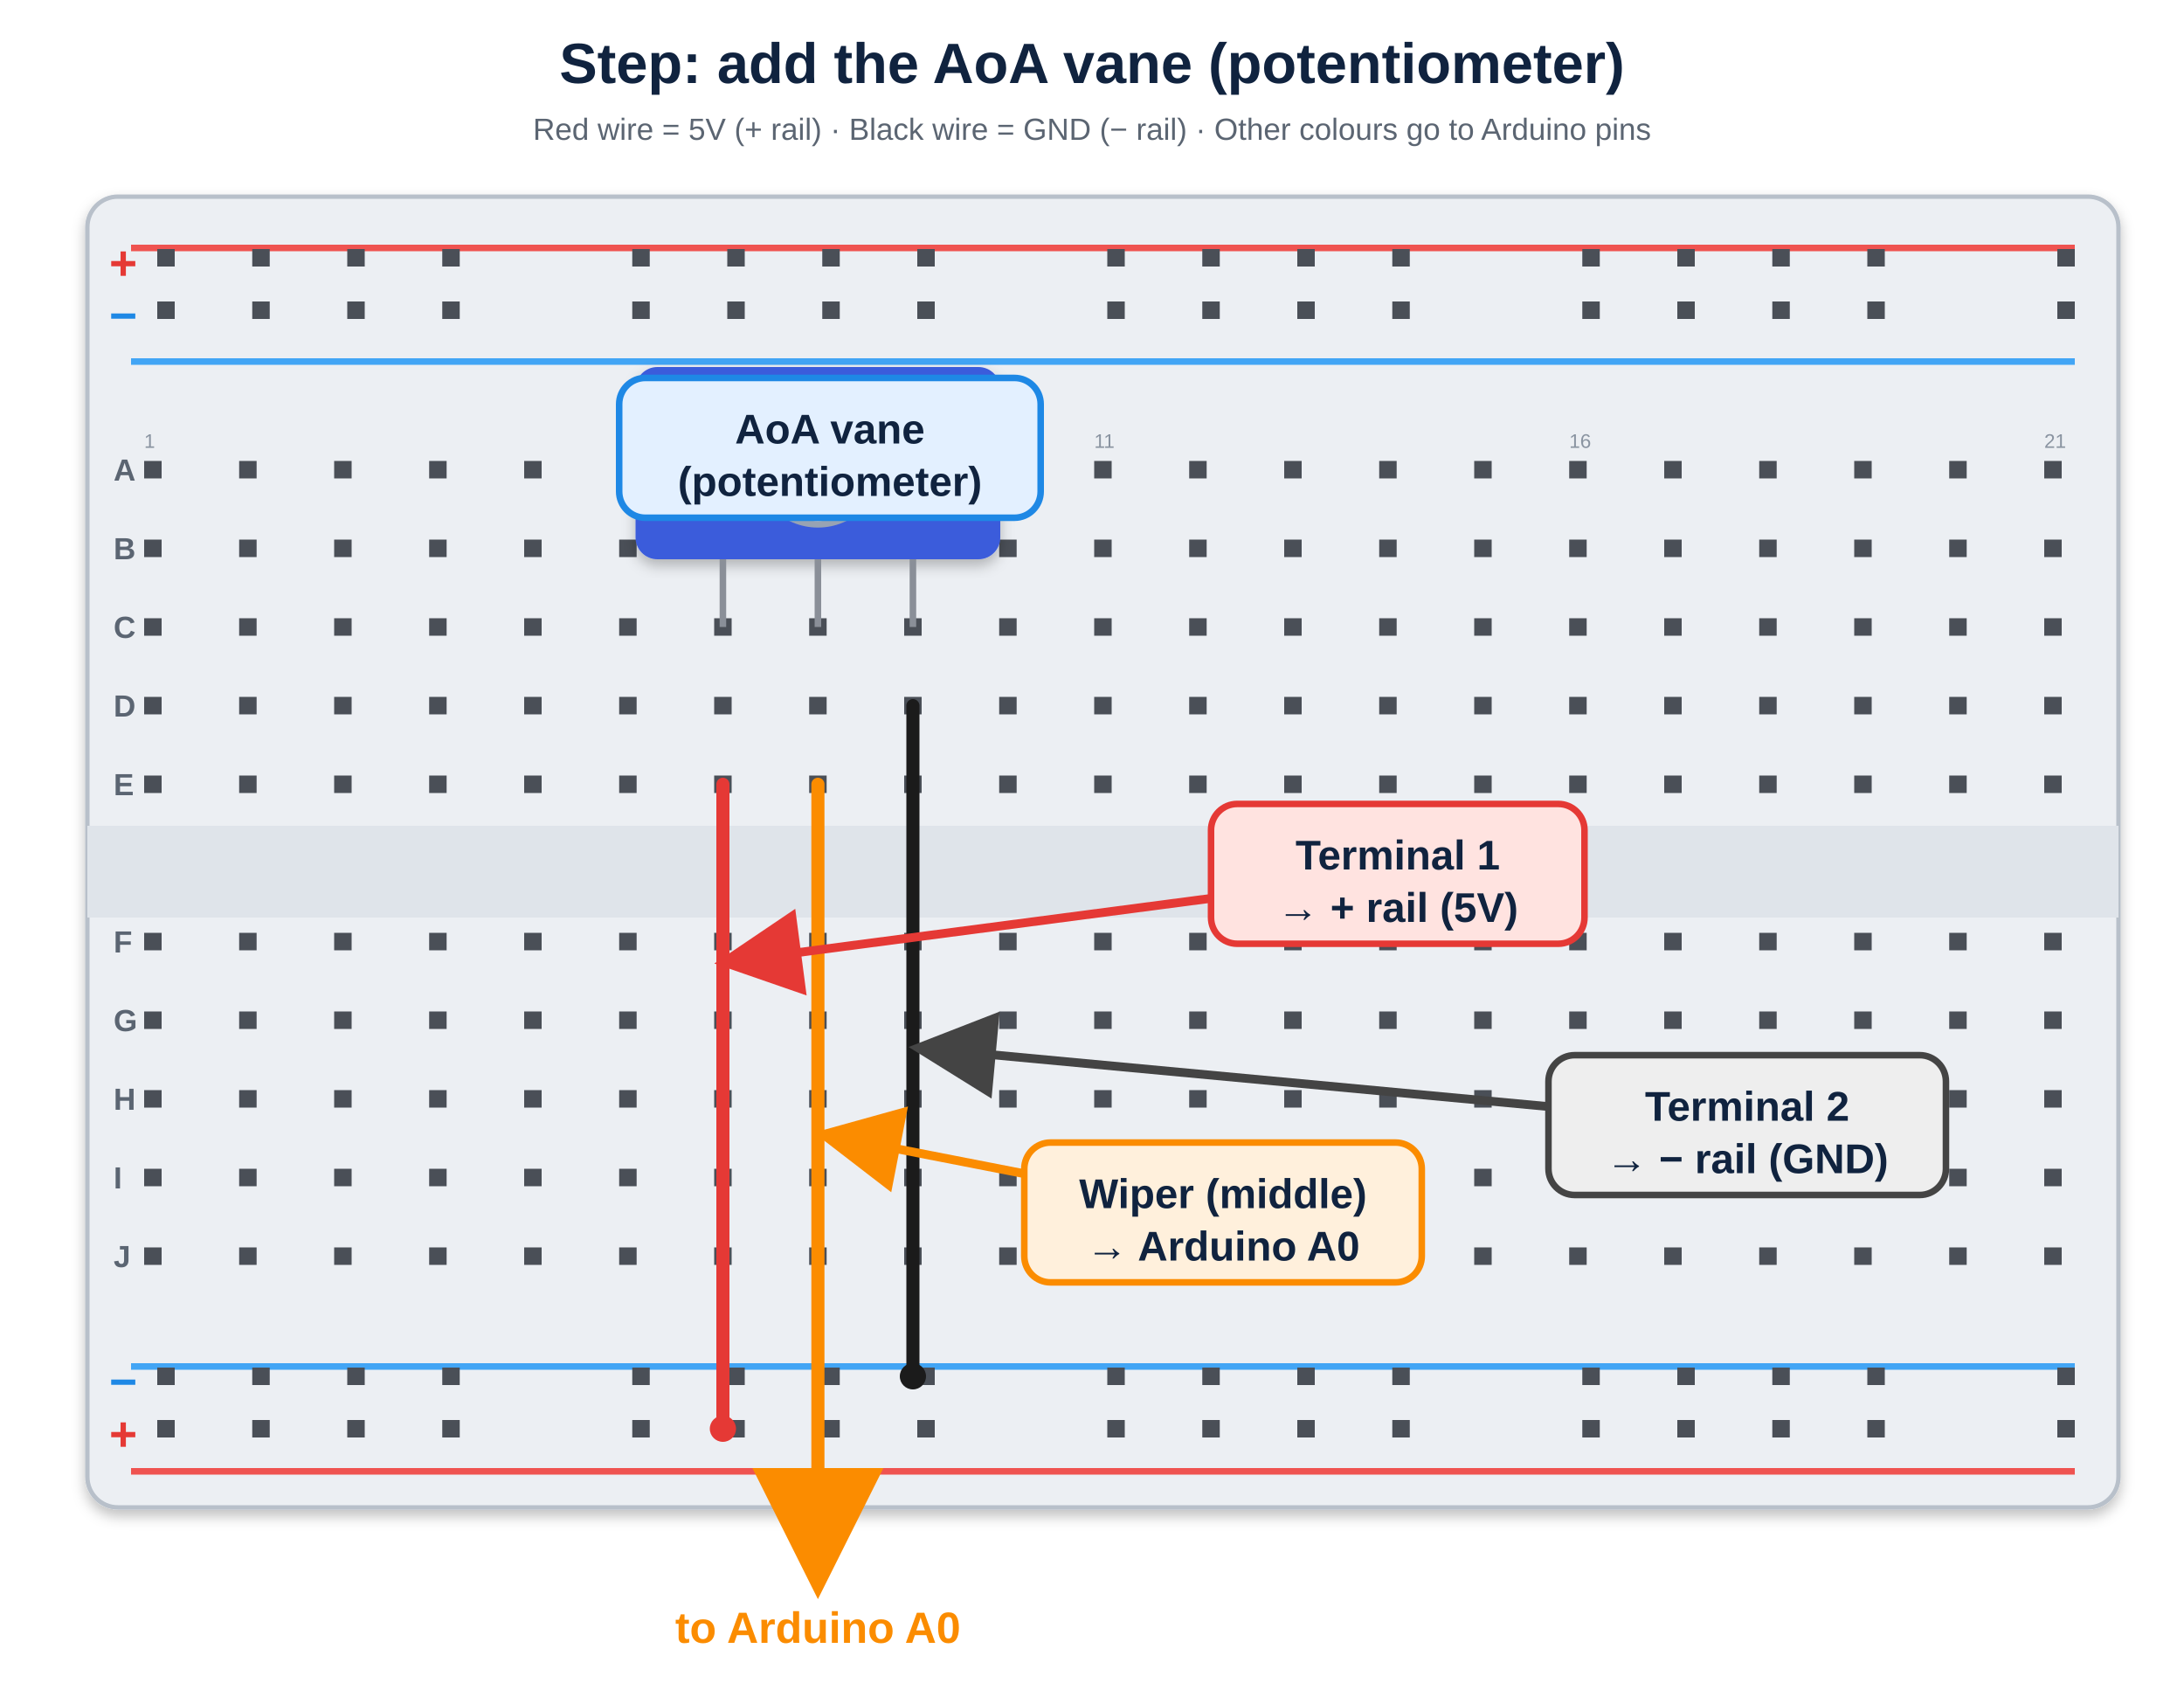
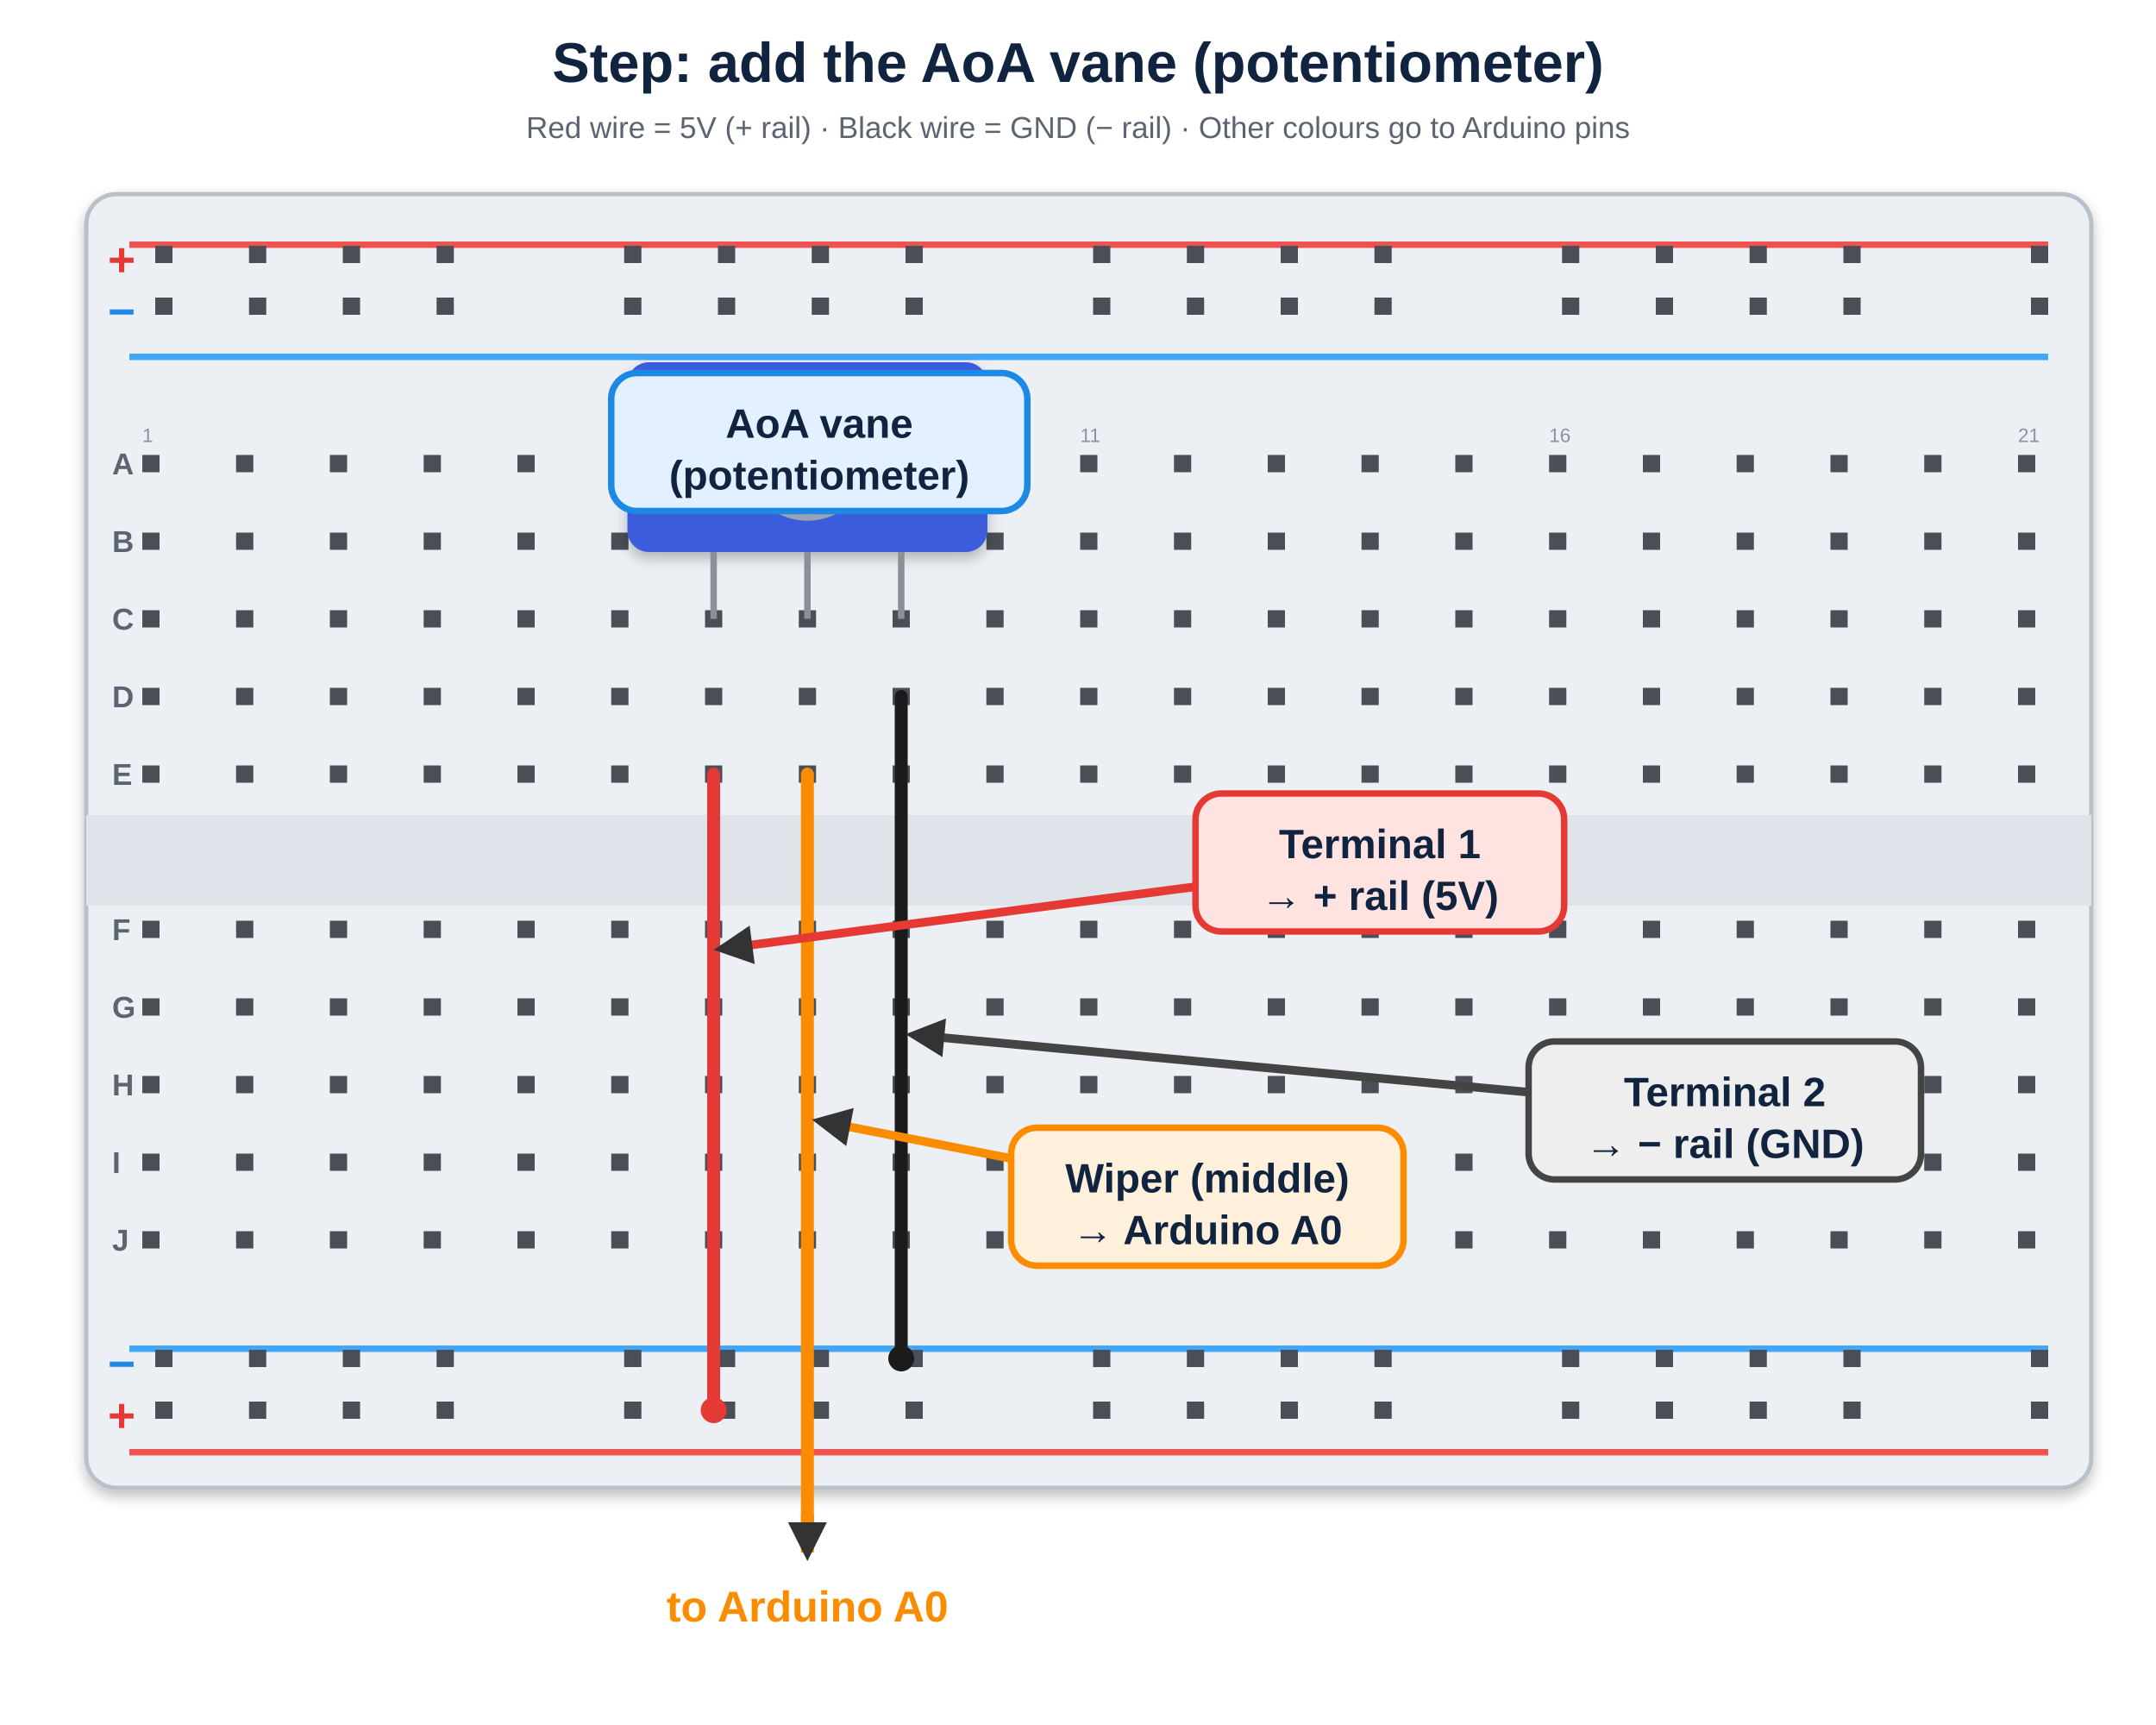
- <svg xmlns="http://www.w3.org/2000/svg" viewBox="0 0 1000 780" width="1000" height="780" font-family="Segoe UI, Arial, sans-serif">
-   <rect width="1000" height="780" fill="#fff" />
+ <svg xmlns="http://www.w3.org/2000/svg" viewBox="0 0 1000 800" width="1000" height="800" font-family="Segoe UI, Arial, sans-serif">
+   <rect width="1000" height="800" fill="#fff" />
  <text x="500" y="38" text-anchor="middle" font-size="26" font-weight="800" fill="#10233f">Step: add the AoA vane (potentiometer)</text>
  <text x="500" y="64" text-anchor="middle" font-size="14" fill="#5b6572">Red wire = 5V (+ rail) · Black wire = GND (− rail) · Other colours go to Arduino pins</text>
  <defs>
-     <marker id="ar" markerWidth="10" markerHeight="10" refX="8" refY="5" orient="auto">
-       <path d="M0 0 L10 5 L0 10 Z" fill="context-stroke" />
+     <marker id="ar" markerUnits="userSpaceOnUse" markerWidth="18" markerHeight="18" refX="14" refY="9" orient="auto">
+       <path d="M0 0 L18 9 L0 18 Z" fill="#333" />
    </marker>
    <filter id="sh">
      <feDropShadow dx="0" dy="3" stdDeviation="3" flood-opacity=".25" />
    </filter>
  </defs>
  <rect x="40" y="90" width="930" height="600" rx="14" fill="#eceff3" stroke="#b8c0ca" stroke-width="2" filter="url(#sh)" />
  <rect x="40" y="378" width="930" height="42" fill="#dfe4ea" />
  <rect x="60" y="112" width="890" height="3" fill="#ef5350" />
  <rect x="60" y="164" width="890" height="3" fill="#42a5f5" />
  <rect x="60" y="624" width="890" height="3" fill="#42a5f5" />
  <rect x="60" y="672" width="890" height="3" fill="#ef5350" />
  <text x="50" y="128" font-size="22" font-weight="700" fill="#e53935">+</text>
  <text x="50" y="152" font-size="22" font-weight="700" fill="#1e88e5">−</text>
  <text x="50" y="640" font-size="22" font-weight="700" fill="#1e88e5">−</text>
  <text x="50" y="664" font-size="22" font-weight="700" fill="#e53935">+</text>
  <rect x="66" y="211" width="8" height="8" fill="#4a4f57" />
  <rect x="66" y="247" width="8" height="8" fill="#4a4f57" />
  <rect x="66" y="283" width="8" height="8" fill="#4a4f57" />
  <rect x="66" y="319" width="8" height="8" fill="#4a4f57" />
  <rect x="66" y="355" width="8" height="8" fill="#4a4f57" />
  <rect x="66" y="427" width="8" height="8" fill="#4a4f57" />
  <rect x="66" y="463" width="8" height="8" fill="#4a4f57" />
  <rect x="66" y="499" width="8" height="8" fill="#4a4f57" />
  <rect x="66" y="535" width="8" height="8" fill="#4a4f57" />
  <rect x="66" y="571" width="8" height="8" fill="#4a4f57" />
  <rect x="72" y="114" width="8" height="8" fill="#4a4f57" />
  <rect x="72" y="138" width="8" height="8" fill="#4a4f57" />
  <rect x="72" y="626" width="8" height="8" fill="#4a4f57" />
  <rect x="72" y="650" width="8" height="8" fill="#4a4f57" />
  <rect x="109.5" y="211" width="8" height="8" fill="#4a4f57" />
  <rect x="109.5" y="247" width="8" height="8" fill="#4a4f57" />
  <rect x="109.5" y="283" width="8" height="8" fill="#4a4f57" />
  <rect x="109.5" y="319" width="8" height="8" fill="#4a4f57" />
  <rect x="109.5" y="355" width="8" height="8" fill="#4a4f57" />
  <rect x="109.5" y="427" width="8" height="8" fill="#4a4f57" />
  <rect x="109.5" y="463" width="8" height="8" fill="#4a4f57" />
  <rect x="109.5" y="499" width="8" height="8" fill="#4a4f57" />
  <rect x="109.5" y="535" width="8" height="8" fill="#4a4f57" />
  <rect x="109.5" y="571" width="8" height="8" fill="#4a4f57" />
  <rect x="115.5" y="114" width="8" height="8" fill="#4a4f57" />
  <rect x="115.5" y="138" width="8" height="8" fill="#4a4f57" />
  <rect x="115.5" y="626" width="8" height="8" fill="#4a4f57" />
  <rect x="115.5" y="650" width="8" height="8" fill="#4a4f57" />
  <rect x="153" y="211" width="8" height="8" fill="#4a4f57" />
  <rect x="153" y="247" width="8" height="8" fill="#4a4f57" />
  <rect x="153" y="283" width="8" height="8" fill="#4a4f57" />
  <rect x="153" y="319" width="8" height="8" fill="#4a4f57" />
  <rect x="153" y="355" width="8" height="8" fill="#4a4f57" />
  <rect x="153" y="427" width="8" height="8" fill="#4a4f57" />
  <rect x="153" y="463" width="8" height="8" fill="#4a4f57" />
  <rect x="153" y="499" width="8" height="8" fill="#4a4f57" />
  <rect x="153" y="535" width="8" height="8" fill="#4a4f57" />
  <rect x="153" y="571" width="8" height="8" fill="#4a4f57" />
  <rect x="159" y="114" width="8" height="8" fill="#4a4f57" />
  <rect x="159" y="138" width="8" height="8" fill="#4a4f57" />
  <rect x="159" y="626" width="8" height="8" fill="#4a4f57" />
  <rect x="159" y="650" width="8" height="8" fill="#4a4f57" />
  <rect x="196.5" y="211" width="8" height="8" fill="#4a4f57" />
  <rect x="196.5" y="247" width="8" height="8" fill="#4a4f57" />
  <rect x="196.5" y="283" width="8" height="8" fill="#4a4f57" />
  <rect x="196.5" y="319" width="8" height="8" fill="#4a4f57" />
  <rect x="196.5" y="355" width="8" height="8" fill="#4a4f57" />
  <rect x="196.5" y="427" width="8" height="8" fill="#4a4f57" />
  <rect x="196.5" y="463" width="8" height="8" fill="#4a4f57" />
  <rect x="196.5" y="499" width="8" height="8" fill="#4a4f57" />
  <rect x="196.5" y="535" width="8" height="8" fill="#4a4f57" />
  <rect x="196.5" y="571" width="8" height="8" fill="#4a4f57" />
  <rect x="202.5" y="114" width="8" height="8" fill="#4a4f57" />
  <rect x="202.5" y="138" width="8" height="8" fill="#4a4f57" />
  <rect x="202.5" y="626" width="8" height="8" fill="#4a4f57" />
  <rect x="202.5" y="650" width="8" height="8" fill="#4a4f57" />
  <rect x="240" y="211" width="8" height="8" fill="#4a4f57" />
  <rect x="240" y="247" width="8" height="8" fill="#4a4f57" />
  <rect x="240" y="283" width="8" height="8" fill="#4a4f57" />
  <rect x="240" y="319" width="8" height="8" fill="#4a4f57" />
  <rect x="240" y="355" width="8" height="8" fill="#4a4f57" />
  <rect x="240" y="427" width="8" height="8" fill="#4a4f57" />
  <rect x="240" y="463" width="8" height="8" fill="#4a4f57" />
  <rect x="240" y="499" width="8" height="8" fill="#4a4f57" />
  <rect x="240" y="535" width="8" height="8" fill="#4a4f57" />
  <rect x="240" y="571" width="8" height="8" fill="#4a4f57" />
  <rect x="283.5" y="211" width="8" height="8" fill="#4a4f57" />
  <rect x="283.5" y="247" width="8" height="8" fill="#4a4f57" />
  <rect x="283.5" y="283" width="8" height="8" fill="#4a4f57" />
  <rect x="283.5" y="319" width="8" height="8" fill="#4a4f57" />
  <rect x="283.5" y="355" width="8" height="8" fill="#4a4f57" />
  <rect x="283.5" y="427" width="8" height="8" fill="#4a4f57" />
  <rect x="283.5" y="463" width="8" height="8" fill="#4a4f57" />
  <rect x="283.5" y="499" width="8" height="8" fill="#4a4f57" />
  <rect x="283.5" y="535" width="8" height="8" fill="#4a4f57" />
  <rect x="283.5" y="571" width="8" height="8" fill="#4a4f57" />
  <rect x="289.5" y="114" width="8" height="8" fill="#4a4f57" />
  <rect x="289.5" y="138" width="8" height="8" fill="#4a4f57" />
  <rect x="289.5" y="626" width="8" height="8" fill="#4a4f57" />
  <rect x="289.5" y="650" width="8" height="8" fill="#4a4f57" />
  <rect x="327" y="211" width="8" height="8" fill="#4a4f57" />
  <rect x="327" y="247" width="8" height="8" fill="#4a4f57" />
  <rect x="327" y="283" width="8" height="8" fill="#4a4f57" />
  <rect x="327" y="319" width="8" height="8" fill="#4a4f57" />
  <rect x="327" y="355" width="8" height="8" fill="#4a4f57" />
  <rect x="327" y="427" width="8" height="8" fill="#4a4f57" />
  <rect x="327" y="463" width="8" height="8" fill="#4a4f57" />
  <rect x="327" y="499" width="8" height="8" fill="#4a4f57" />
  <rect x="327" y="535" width="8" height="8" fill="#4a4f57" />
  <rect x="327" y="571" width="8" height="8" fill="#4a4f57" />
  <rect x="333" y="114" width="8" height="8" fill="#4a4f57" />
  <rect x="333" y="138" width="8" height="8" fill="#4a4f57" />
  <rect x="333" y="626" width="8" height="8" fill="#4a4f57" />
  <rect x="333" y="650" width="8" height="8" fill="#4a4f57" />
  <rect x="370.5" y="211" width="8" height="8" fill="#4a4f57" />
  <rect x="370.5" y="247" width="8" height="8" fill="#4a4f57" />
  <rect x="370.5" y="283" width="8" height="8" fill="#4a4f57" />
  <rect x="370.5" y="319" width="8" height="8" fill="#4a4f57" />
  <rect x="370.5" y="355" width="8" height="8" fill="#4a4f57" />
  <rect x="370.5" y="427" width="8" height="8" fill="#4a4f57" />
  <rect x="370.5" y="463" width="8" height="8" fill="#4a4f57" />
  <rect x="370.5" y="499" width="8" height="8" fill="#4a4f57" />
  <rect x="370.5" y="535" width="8" height="8" fill="#4a4f57" />
  <rect x="370.5" y="571" width="8" height="8" fill="#4a4f57" />
  <rect x="376.5" y="114" width="8" height="8" fill="#4a4f57" />
  <rect x="376.5" y="138" width="8" height="8" fill="#4a4f57" />
  <rect x="376.5" y="626" width="8" height="8" fill="#4a4f57" />
  <rect x="376.5" y="650" width="8" height="8" fill="#4a4f57" />
  <rect x="414" y="211" width="8" height="8" fill="#4a4f57" />
  <rect x="414" y="247" width="8" height="8" fill="#4a4f57" />
  <rect x="414" y="283" width="8" height="8" fill="#4a4f57" />
  <rect x="414" y="319" width="8" height="8" fill="#4a4f57" />
  <rect x="414" y="355" width="8" height="8" fill="#4a4f57" />
  <rect x="414" y="427" width="8" height="8" fill="#4a4f57" />
  <rect x="414" y="463" width="8" height="8" fill="#4a4f57" />
  <rect x="414" y="499" width="8" height="8" fill="#4a4f57" />
  <rect x="414" y="535" width="8" height="8" fill="#4a4f57" />
  <rect x="414" y="571" width="8" height="8" fill="#4a4f57" />
  <rect x="420" y="114" width="8" height="8" fill="#4a4f57" />
  <rect x="420" y="138" width="8" height="8" fill="#4a4f57" />
  <rect x="420" y="626" width="8" height="8" fill="#4a4f57" />
  <rect x="420" y="650" width="8" height="8" fill="#4a4f57" />
  <rect x="457.5" y="211" width="8" height="8" fill="#4a4f57" />
  <rect x="457.5" y="247" width="8" height="8" fill="#4a4f57" />
  <rect x="457.5" y="283" width="8" height="8" fill="#4a4f57" />
  <rect x="457.5" y="319" width="8" height="8" fill="#4a4f57" />
  <rect x="457.5" y="355" width="8" height="8" fill="#4a4f57" />
  <rect x="457.5" y="427" width="8" height="8" fill="#4a4f57" />
  <rect x="457.5" y="463" width="8" height="8" fill="#4a4f57" />
  <rect x="457.5" y="499" width="8" height="8" fill="#4a4f57" />
  <rect x="457.5" y="535" width="8" height="8" fill="#4a4f57" />
  <rect x="457.5" y="571" width="8" height="8" fill="#4a4f57" />
  <rect x="501" y="211" width="8" height="8" fill="#4a4f57" />
  <rect x="501" y="247" width="8" height="8" fill="#4a4f57" />
  <rect x="501" y="283" width="8" height="8" fill="#4a4f57" />
  <rect x="501" y="319" width="8" height="8" fill="#4a4f57" />
  <rect x="501" y="355" width="8" height="8" fill="#4a4f57" />
  <rect x="501" y="427" width="8" height="8" fill="#4a4f57" />
  <rect x="501" y="463" width="8" height="8" fill="#4a4f57" />
  <rect x="501" y="499" width="8" height="8" fill="#4a4f57" />
  <rect x="501" y="535" width="8" height="8" fill="#4a4f57" />
  <rect x="501" y="571" width="8" height="8" fill="#4a4f57" />
  <rect x="507" y="114" width="8" height="8" fill="#4a4f57" />
  <rect x="507" y="138" width="8" height="8" fill="#4a4f57" />
  <rect x="507" y="626" width="8" height="8" fill="#4a4f57" />
  <rect x="507" y="650" width="8" height="8" fill="#4a4f57" />
  <rect x="544.5" y="211" width="8" height="8" fill="#4a4f57" />
  <rect x="544.5" y="247" width="8" height="8" fill="#4a4f57" />
  <rect x="544.5" y="283" width="8" height="8" fill="#4a4f57" />
  <rect x="544.5" y="319" width="8" height="8" fill="#4a4f57" />
  <rect x="544.5" y="355" width="8" height="8" fill="#4a4f57" />
  <rect x="544.5" y="427" width="8" height="8" fill="#4a4f57" />
  <rect x="544.5" y="463" width="8" height="8" fill="#4a4f57" />
  <rect x="544.5" y="499" width="8" height="8" fill="#4a4f57" />
  <rect x="544.5" y="535" width="8" height="8" fill="#4a4f57" />
  <rect x="544.5" y="571" width="8" height="8" fill="#4a4f57" />
  <rect x="550.5" y="114" width="8" height="8" fill="#4a4f57" />
  <rect x="550.5" y="138" width="8" height="8" fill="#4a4f57" />
  <rect x="550.5" y="626" width="8" height="8" fill="#4a4f57" />
  <rect x="550.5" y="650" width="8" height="8" fill="#4a4f57" />
  <rect x="588" y="211" width="8" height="8" fill="#4a4f57" />
  <rect x="588" y="247" width="8" height="8" fill="#4a4f57" />
  <rect x="588" y="283" width="8" height="8" fill="#4a4f57" />
  <rect x="588" y="319" width="8" height="8" fill="#4a4f57" />
  <rect x="588" y="355" width="8" height="8" fill="#4a4f57" />
  <rect x="588" y="427" width="8" height="8" fill="#4a4f57" />
  <rect x="588" y="463" width="8" height="8" fill="#4a4f57" />
  <rect x="588" y="499" width="8" height="8" fill="#4a4f57" />
  <rect x="588" y="535" width="8" height="8" fill="#4a4f57" />
  <rect x="588" y="571" width="8" height="8" fill="#4a4f57" />
  <rect x="594" y="114" width="8" height="8" fill="#4a4f57" />
  <rect x="594" y="138" width="8" height="8" fill="#4a4f57" />
  <rect x="594" y="626" width="8" height="8" fill="#4a4f57" />
  <rect x="594" y="650" width="8" height="8" fill="#4a4f57" />
  <rect x="631.5" y="211" width="8" height="8" fill="#4a4f57" />
  <rect x="631.5" y="247" width="8" height="8" fill="#4a4f57" />
  <rect x="631.5" y="283" width="8" height="8" fill="#4a4f57" />
  <rect x="631.5" y="319" width="8" height="8" fill="#4a4f57" />
  <rect x="631.5" y="355" width="8" height="8" fill="#4a4f57" />
  <rect x="631.5" y="427" width="8" height="8" fill="#4a4f57" />
  <rect x="631.5" y="463" width="8" height="8" fill="#4a4f57" />
  <rect x="631.5" y="499" width="8" height="8" fill="#4a4f57" />
  <rect x="631.5" y="535" width="8" height="8" fill="#4a4f57" />
  <rect x="631.5" y="571" width="8" height="8" fill="#4a4f57" />
  <rect x="637.5" y="114" width="8" height="8" fill="#4a4f57" />
  <rect x="637.5" y="138" width="8" height="8" fill="#4a4f57" />
  <rect x="637.5" y="626" width="8" height="8" fill="#4a4f57" />
  <rect x="637.5" y="650" width="8" height="8" fill="#4a4f57" />
  <rect x="675" y="211" width="8" height="8" fill="#4a4f57" />
  <rect x="675" y="247" width="8" height="8" fill="#4a4f57" />
  <rect x="675" y="283" width="8" height="8" fill="#4a4f57" />
  <rect x="675" y="319" width="8" height="8" fill="#4a4f57" />
  <rect x="675" y="355" width="8" height="8" fill="#4a4f57" />
  <rect x="675" y="427" width="8" height="8" fill="#4a4f57" />
  <rect x="675" y="463" width="8" height="8" fill="#4a4f57" />
  <rect x="675" y="499" width="8" height="8" fill="#4a4f57" />
  <rect x="675" y="535" width="8" height="8" fill="#4a4f57" />
  <rect x="675" y="571" width="8" height="8" fill="#4a4f57" />
  <rect x="718.5" y="211" width="8" height="8" fill="#4a4f57" />
  <rect x="718.5" y="247" width="8" height="8" fill="#4a4f57" />
  <rect x="718.5" y="283" width="8" height="8" fill="#4a4f57" />
  <rect x="718.5" y="319" width="8" height="8" fill="#4a4f57" />
  <rect x="718.5" y="355" width="8" height="8" fill="#4a4f57" />
  <rect x="718.5" y="427" width="8" height="8" fill="#4a4f57" />
  <rect x="718.5" y="463" width="8" height="8" fill="#4a4f57" />
  <rect x="718.5" y="499" width="8" height="8" fill="#4a4f57" />
  <rect x="718.5" y="535" width="8" height="8" fill="#4a4f57" />
  <rect x="718.5" y="571" width="8" height="8" fill="#4a4f57" />
  <rect x="724.5" y="114" width="8" height="8" fill="#4a4f57" />
  <rect x="724.5" y="138" width="8" height="8" fill="#4a4f57" />
  <rect x="724.5" y="626" width="8" height="8" fill="#4a4f57" />
  <rect x="724.5" y="650" width="8" height="8" fill="#4a4f57" />
  <rect x="762" y="211" width="8" height="8" fill="#4a4f57" />
  <rect x="762" y="247" width="8" height="8" fill="#4a4f57" />
  <rect x="762" y="283" width="8" height="8" fill="#4a4f57" />
  <rect x="762" y="319" width="8" height="8" fill="#4a4f57" />
  <rect x="762" y="355" width="8" height="8" fill="#4a4f57" />
  <rect x="762" y="427" width="8" height="8" fill="#4a4f57" />
  <rect x="762" y="463" width="8" height="8" fill="#4a4f57" />
  <rect x="762" y="499" width="8" height="8" fill="#4a4f57" />
  <rect x="762" y="535" width="8" height="8" fill="#4a4f57" />
  <rect x="762" y="571" width="8" height="8" fill="#4a4f57" />
  <rect x="768" y="114" width="8" height="8" fill="#4a4f57" />
  <rect x="768" y="138" width="8" height="8" fill="#4a4f57" />
  <rect x="768" y="626" width="8" height="8" fill="#4a4f57" />
  <rect x="768" y="650" width="8" height="8" fill="#4a4f57" />
  <rect x="805.5" y="211" width="8" height="8" fill="#4a4f57" />
  <rect x="805.5" y="247" width="8" height="8" fill="#4a4f57" />
  <rect x="805.5" y="283" width="8" height="8" fill="#4a4f57" />
  <rect x="805.5" y="319" width="8" height="8" fill="#4a4f57" />
  <rect x="805.5" y="355" width="8" height="8" fill="#4a4f57" />
  <rect x="805.5" y="427" width="8" height="8" fill="#4a4f57" />
  <rect x="805.5" y="463" width="8" height="8" fill="#4a4f57" />
  <rect x="805.5" y="499" width="8" height="8" fill="#4a4f57" />
  <rect x="805.5" y="535" width="8" height="8" fill="#4a4f57" />
  <rect x="805.5" y="571" width="8" height="8" fill="#4a4f57" />
  <rect x="811.5" y="114" width="8" height="8" fill="#4a4f57" />
  <rect x="811.5" y="138" width="8" height="8" fill="#4a4f57" />
  <rect x="811.5" y="626" width="8" height="8" fill="#4a4f57" />
  <rect x="811.5" y="650" width="8" height="8" fill="#4a4f57" />
  <rect x="849" y="211" width="8" height="8" fill="#4a4f57" />
  <rect x="849" y="247" width="8" height="8" fill="#4a4f57" />
  <rect x="849" y="283" width="8" height="8" fill="#4a4f57" />
  <rect x="849" y="319" width="8" height="8" fill="#4a4f57" />
  <rect x="849" y="355" width="8" height="8" fill="#4a4f57" />
  <rect x="849" y="427" width="8" height="8" fill="#4a4f57" />
  <rect x="849" y="463" width="8" height="8" fill="#4a4f57" />
  <rect x="849" y="499" width="8" height="8" fill="#4a4f57" />
  <rect x="849" y="535" width="8" height="8" fill="#4a4f57" />
  <rect x="849" y="571" width="8" height="8" fill="#4a4f57" />
  <rect x="855" y="114" width="8" height="8" fill="#4a4f57" />
  <rect x="855" y="138" width="8" height="8" fill="#4a4f57" />
  <rect x="855" y="626" width="8" height="8" fill="#4a4f57" />
  <rect x="855" y="650" width="8" height="8" fill="#4a4f57" />
  <rect x="892.5" y="211" width="8" height="8" fill="#4a4f57" />
  <rect x="892.5" y="247" width="8" height="8" fill="#4a4f57" />
  <rect x="892.5" y="283" width="8" height="8" fill="#4a4f57" />
  <rect x="892.5" y="319" width="8" height="8" fill="#4a4f57" />
  <rect x="892.5" y="355" width="8" height="8" fill="#4a4f57" />
  <rect x="892.5" y="427" width="8" height="8" fill="#4a4f57" />
  <rect x="892.5" y="463" width="8" height="8" fill="#4a4f57" />
  <rect x="892.5" y="499" width="8" height="8" fill="#4a4f57" />
  <rect x="892.5" y="535" width="8" height="8" fill="#4a4f57" />
  <rect x="892.5" y="571" width="8" height="8" fill="#4a4f57" />
  <rect x="936" y="211" width="8" height="8" fill="#4a4f57" />
  <rect x="936" y="247" width="8" height="8" fill="#4a4f57" />
  <rect x="936" y="283" width="8" height="8" fill="#4a4f57" />
  <rect x="936" y="319" width="8" height="8" fill="#4a4f57" />
  <rect x="936" y="355" width="8" height="8" fill="#4a4f57" />
  <rect x="936" y="427" width="8" height="8" fill="#4a4f57" />
  <rect x="936" y="463" width="8" height="8" fill="#4a4f57" />
  <rect x="936" y="499" width="8" height="8" fill="#4a4f57" />
  <rect x="936" y="535" width="8" height="8" fill="#4a4f57" />
  <rect x="936" y="571" width="8" height="8" fill="#4a4f57" />
  <rect x="942" y="114" width="8" height="8" fill="#4a4f57" />
  <rect x="942" y="138" width="8" height="8" fill="#4a4f57" />
  <rect x="942" y="626" width="8" height="8" fill="#4a4f57" />
  <rect x="942" y="650" width="8" height="8" fill="#4a4f57" />
  <text x="52" y="220" font-size="14" font-weight="700" fill="#5b6572">A</text>
  <text x="52" y="256" font-size="14" font-weight="700" fill="#5b6572">B</text>
  <text x="52" y="292" font-size="14" font-weight="700" fill="#5b6572">C</text>
  <text x="52" y="328" font-size="14" font-weight="700" fill="#5b6572">D</text>
  <text x="52" y="364" font-size="14" font-weight="700" fill="#5b6572">E</text>
  <text x="52" y="436" font-size="14" font-weight="700" fill="#5b6572">F</text>
  <text x="52" y="472" font-size="14" font-weight="700" fill="#5b6572">G</text>
  <text x="52" y="508" font-size="14" font-weight="700" fill="#5b6572">H</text>
  <text x="52" y="544" font-size="14" font-weight="700" fill="#5b6572">I</text>
  <text x="52" y="580" font-size="14" font-weight="700" fill="#5b6572">J</text>
  <text x="66" y="205" font-size="9" fill="#8a94a1">1</text>
  <text x="283.5" y="205" font-size="9" fill="#8a94a1">6</text>
  <text x="501" y="205" font-size="9" fill="#8a94a1">11</text>
  <text x="718.5" y="205" font-size="9" fill="#8a94a1">16</text>
  <text x="936" y="205" font-size="9" fill="#8a94a1">21</text>
  <g filter="url(#sh)">
    <rect x="291" y="168" width="167" height="88" rx="10" fill="#3b5bdb" />
    <circle cx="374.5" cy="212" r="28" fill="#eef2f7" stroke="#98a3b3" stroke-width="3" />
    <path d="M374.5 212 l14 -16" stroke="#333" stroke-width="5" />
  </g>
  <path d="M331 256 V287" stroke="#8a8f98" stroke-width="3" />
  <path d="M331 287 V359" stroke="none" />
  <path d="M374.5 256 V287" stroke="#8a8f98" stroke-width="3" />
  <path d="M374.5 287 V359" stroke="none" />
  <path d="M418 256 V287" stroke="#8a8f98" stroke-width="3" />
  <path d="M418 287 V359" stroke="none" />
  <path d="M331 359 C331 536 331 477 331 654" fill="none" stroke="#e53935" stroke-width="6" stroke-linecap="round" />
  <circle cx="331" cy="654" r="6" fill="#e53935" />
  <path d="M418 323 C418 507.2 418 445.8 418 630" fill="none" stroke="#1b1b1b" stroke-width="6" stroke-linecap="round" />
  <circle cx="418" cy="630" r="6" fill="#1b1b1b" />
  <path d="M374.5 359 C374.5 567.2 374.5 497.8 374.5 706" fill="none" stroke="#fb8c00" stroke-width="6" stroke-linecap="round" />
  <path d="M374.5 702 V720" stroke="#fb8c00" stroke-width="6" marker-end="url(#ar)" style="stroke:#fb8c00" />
  <text x="374.5" y="752" text-anchor="middle" font-size="20" font-weight="800" fill="#fb8c00">to Arduino A0</text>
  <path d="M380 205 L371 212" stroke="#1e88e5" stroke-width="4" fill="none" marker-end="url(#ar)" style="stroke:#1e88e5" />
  <rect x="283.5" y="173" width="193" height="64" rx="12" fill="#e3f0ff" stroke="#1e88e5" stroke-width="3" />
  <text x="380" y="203" text-anchor="middle" font-size="19" font-weight="700" fill="#10233f">AoA vane</text>
  <text x="380" y="227" text-anchor="middle" font-size="19" font-weight="700" fill="#10233f">(potentiometer)</text>
  <path d="M640 400 L335 440" stroke="#e53935" stroke-width="4" fill="none" marker-end="url(#ar)" style="stroke:#e53935" />
  <rect x="554.5" y="368" width="171" height="64" rx="12" fill="#ffe3e0" stroke="#e53935" stroke-width="3" />
  <text x="640" y="398" text-anchor="middle" font-size="19" font-weight="700" fill="#10233f">Terminal 1</text>
  <text x="640" y="422" text-anchor="middle" font-size="19" font-weight="700" fill="#10233f">→ + rail (5V)</text>
  <path d="M560 555 L380.5 520" stroke="#fb8c00" stroke-width="4" fill="none" marker-end="url(#ar)" style="stroke:#fb8c00" />
  <rect x="469" y="523" width="182" height="64" rx="12" fill="#fff0dc" stroke="#fb8c00" stroke-width="3" />
  <text x="560" y="553" text-anchor="middle" font-size="19" font-weight="700" fill="#10233f">Wiper (middle)</text>
  <text x="560" y="577" text-anchor="middle" font-size="19" font-weight="700" fill="#10233f">→ Arduino A0</text>
  <path d="M800 515 L424 480" stroke="#444" stroke-width="4" fill="none" marker-end="url(#ar)" style="stroke:#444" />
  <rect x="709" y="483" width="182" height="64" rx="12" fill="#eee" stroke="#444" stroke-width="3" />
  <text x="800" y="513" text-anchor="middle" font-size="19" font-weight="700" fill="#10233f">Terminal 2</text>
  <text x="800" y="537" text-anchor="middle" font-size="19" font-weight="700" fill="#10233f">→ − rail (GND)</text>
</svg>
